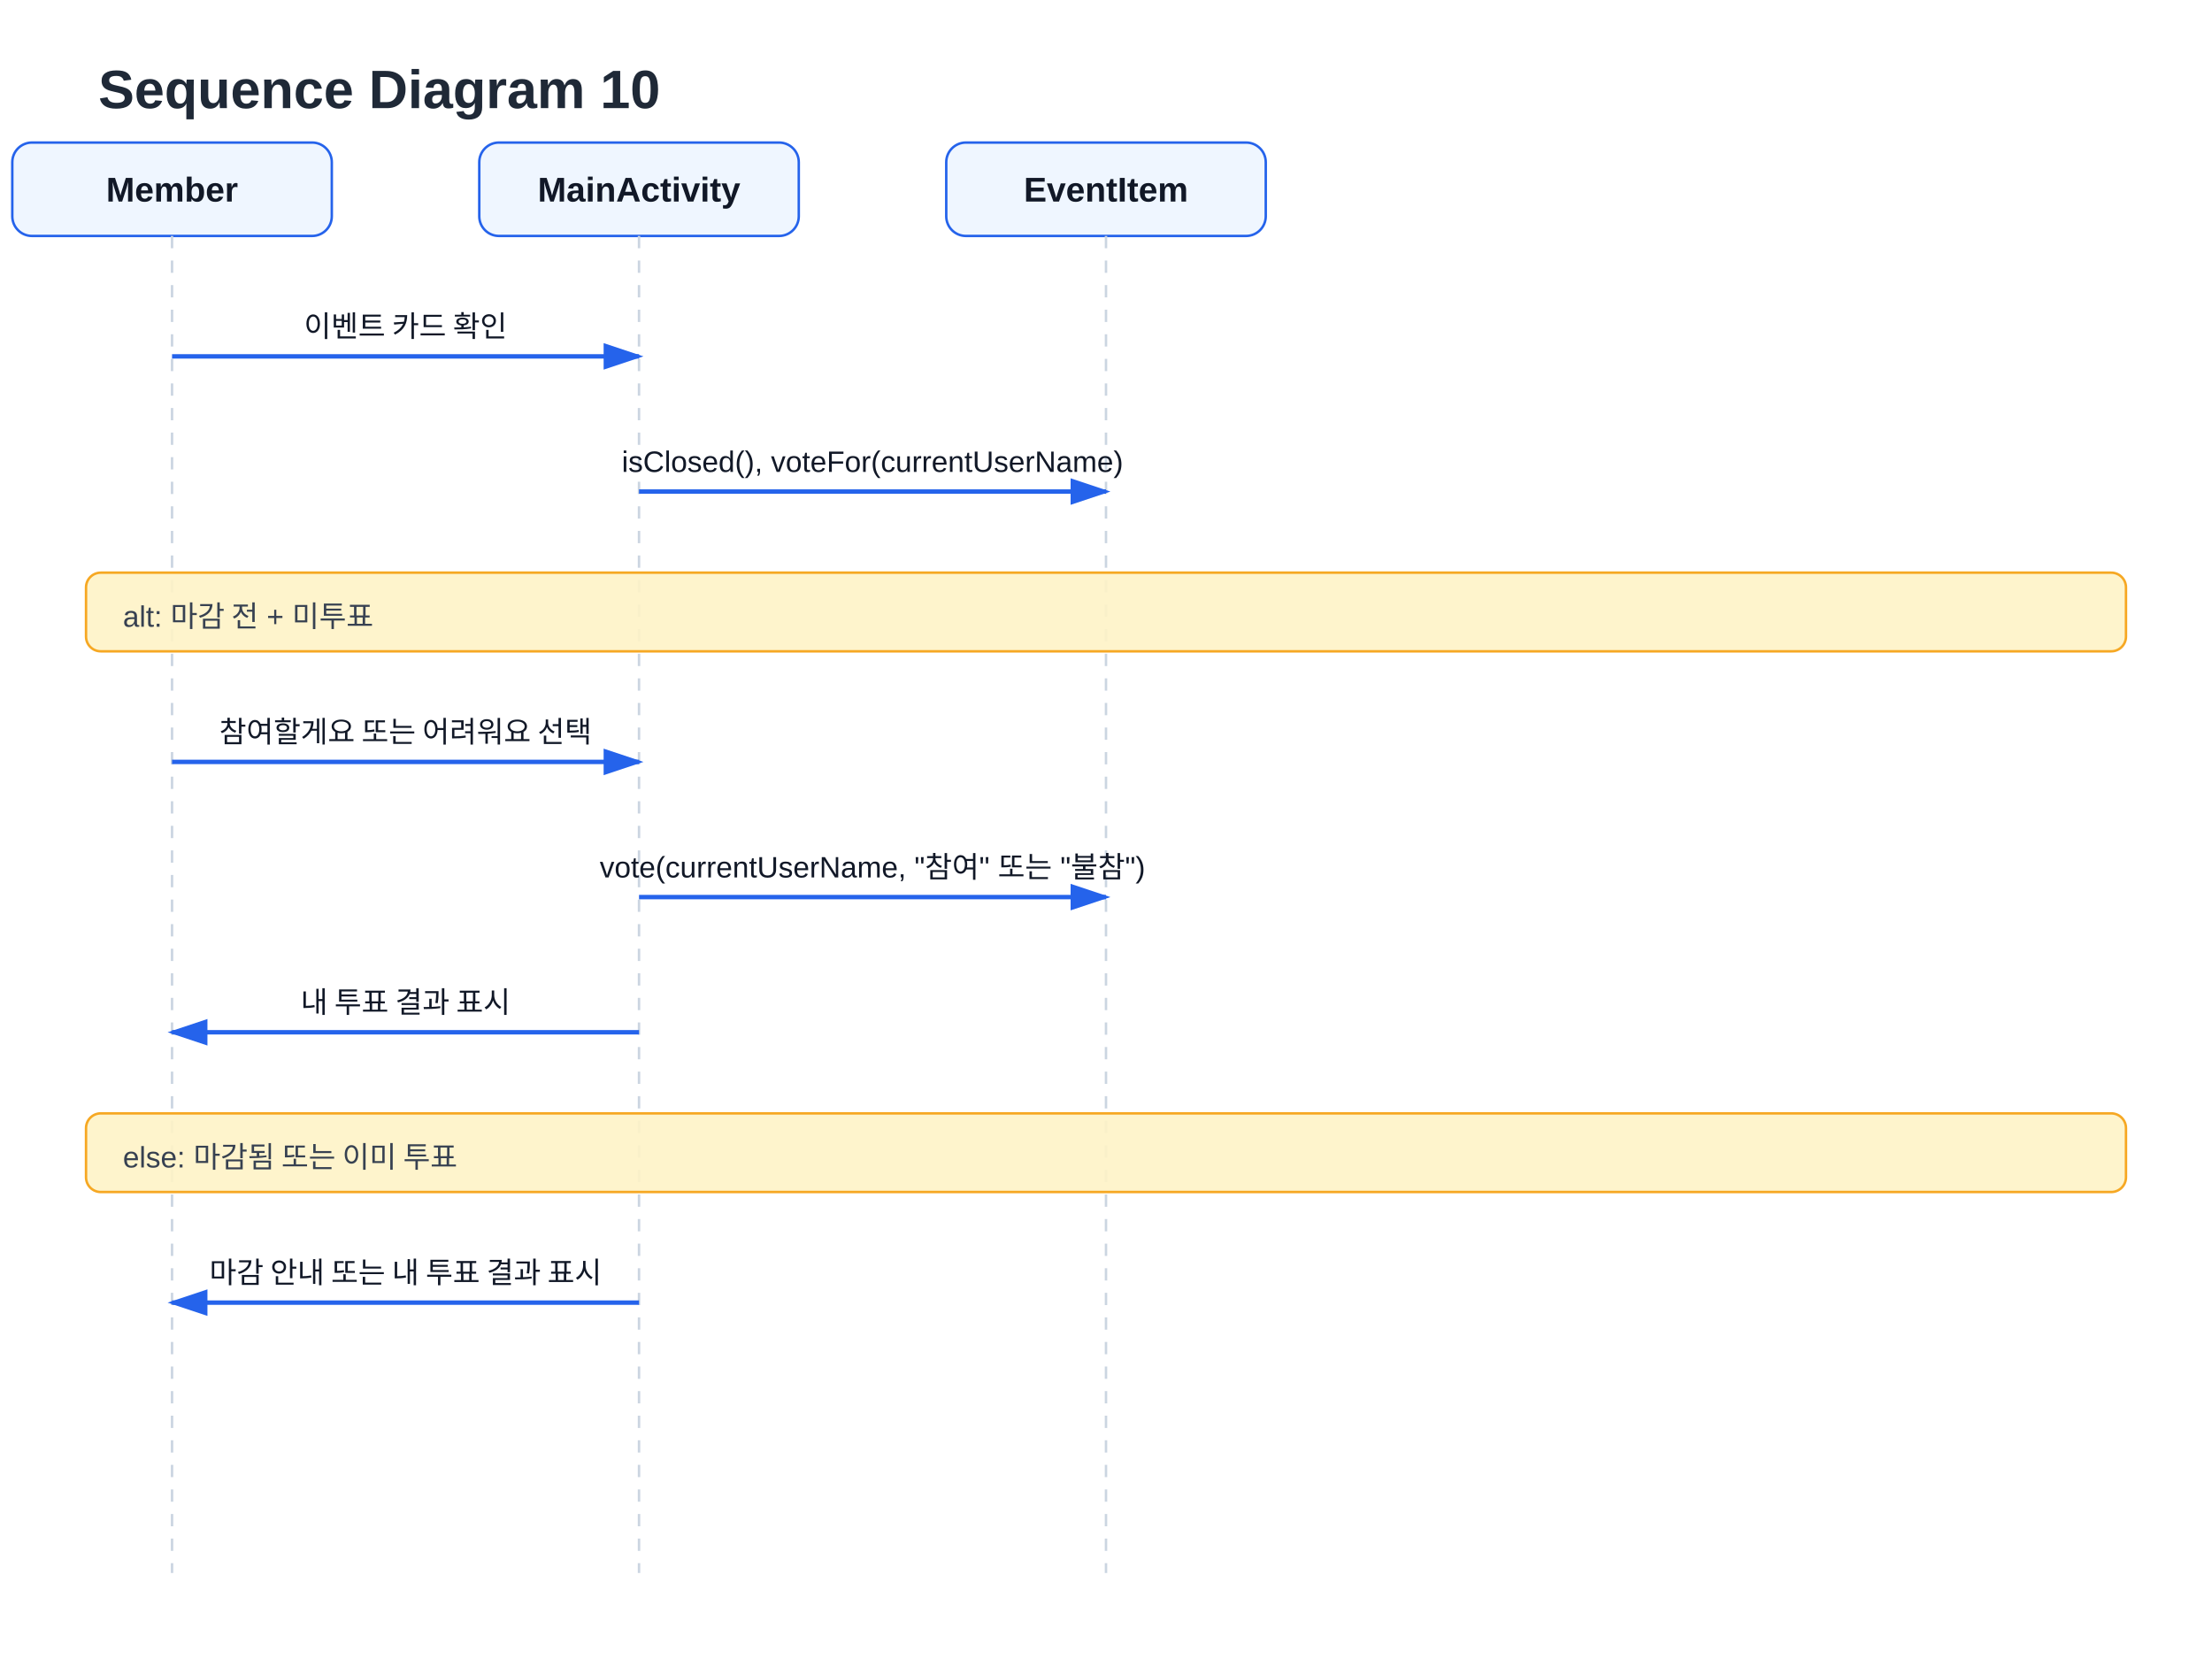
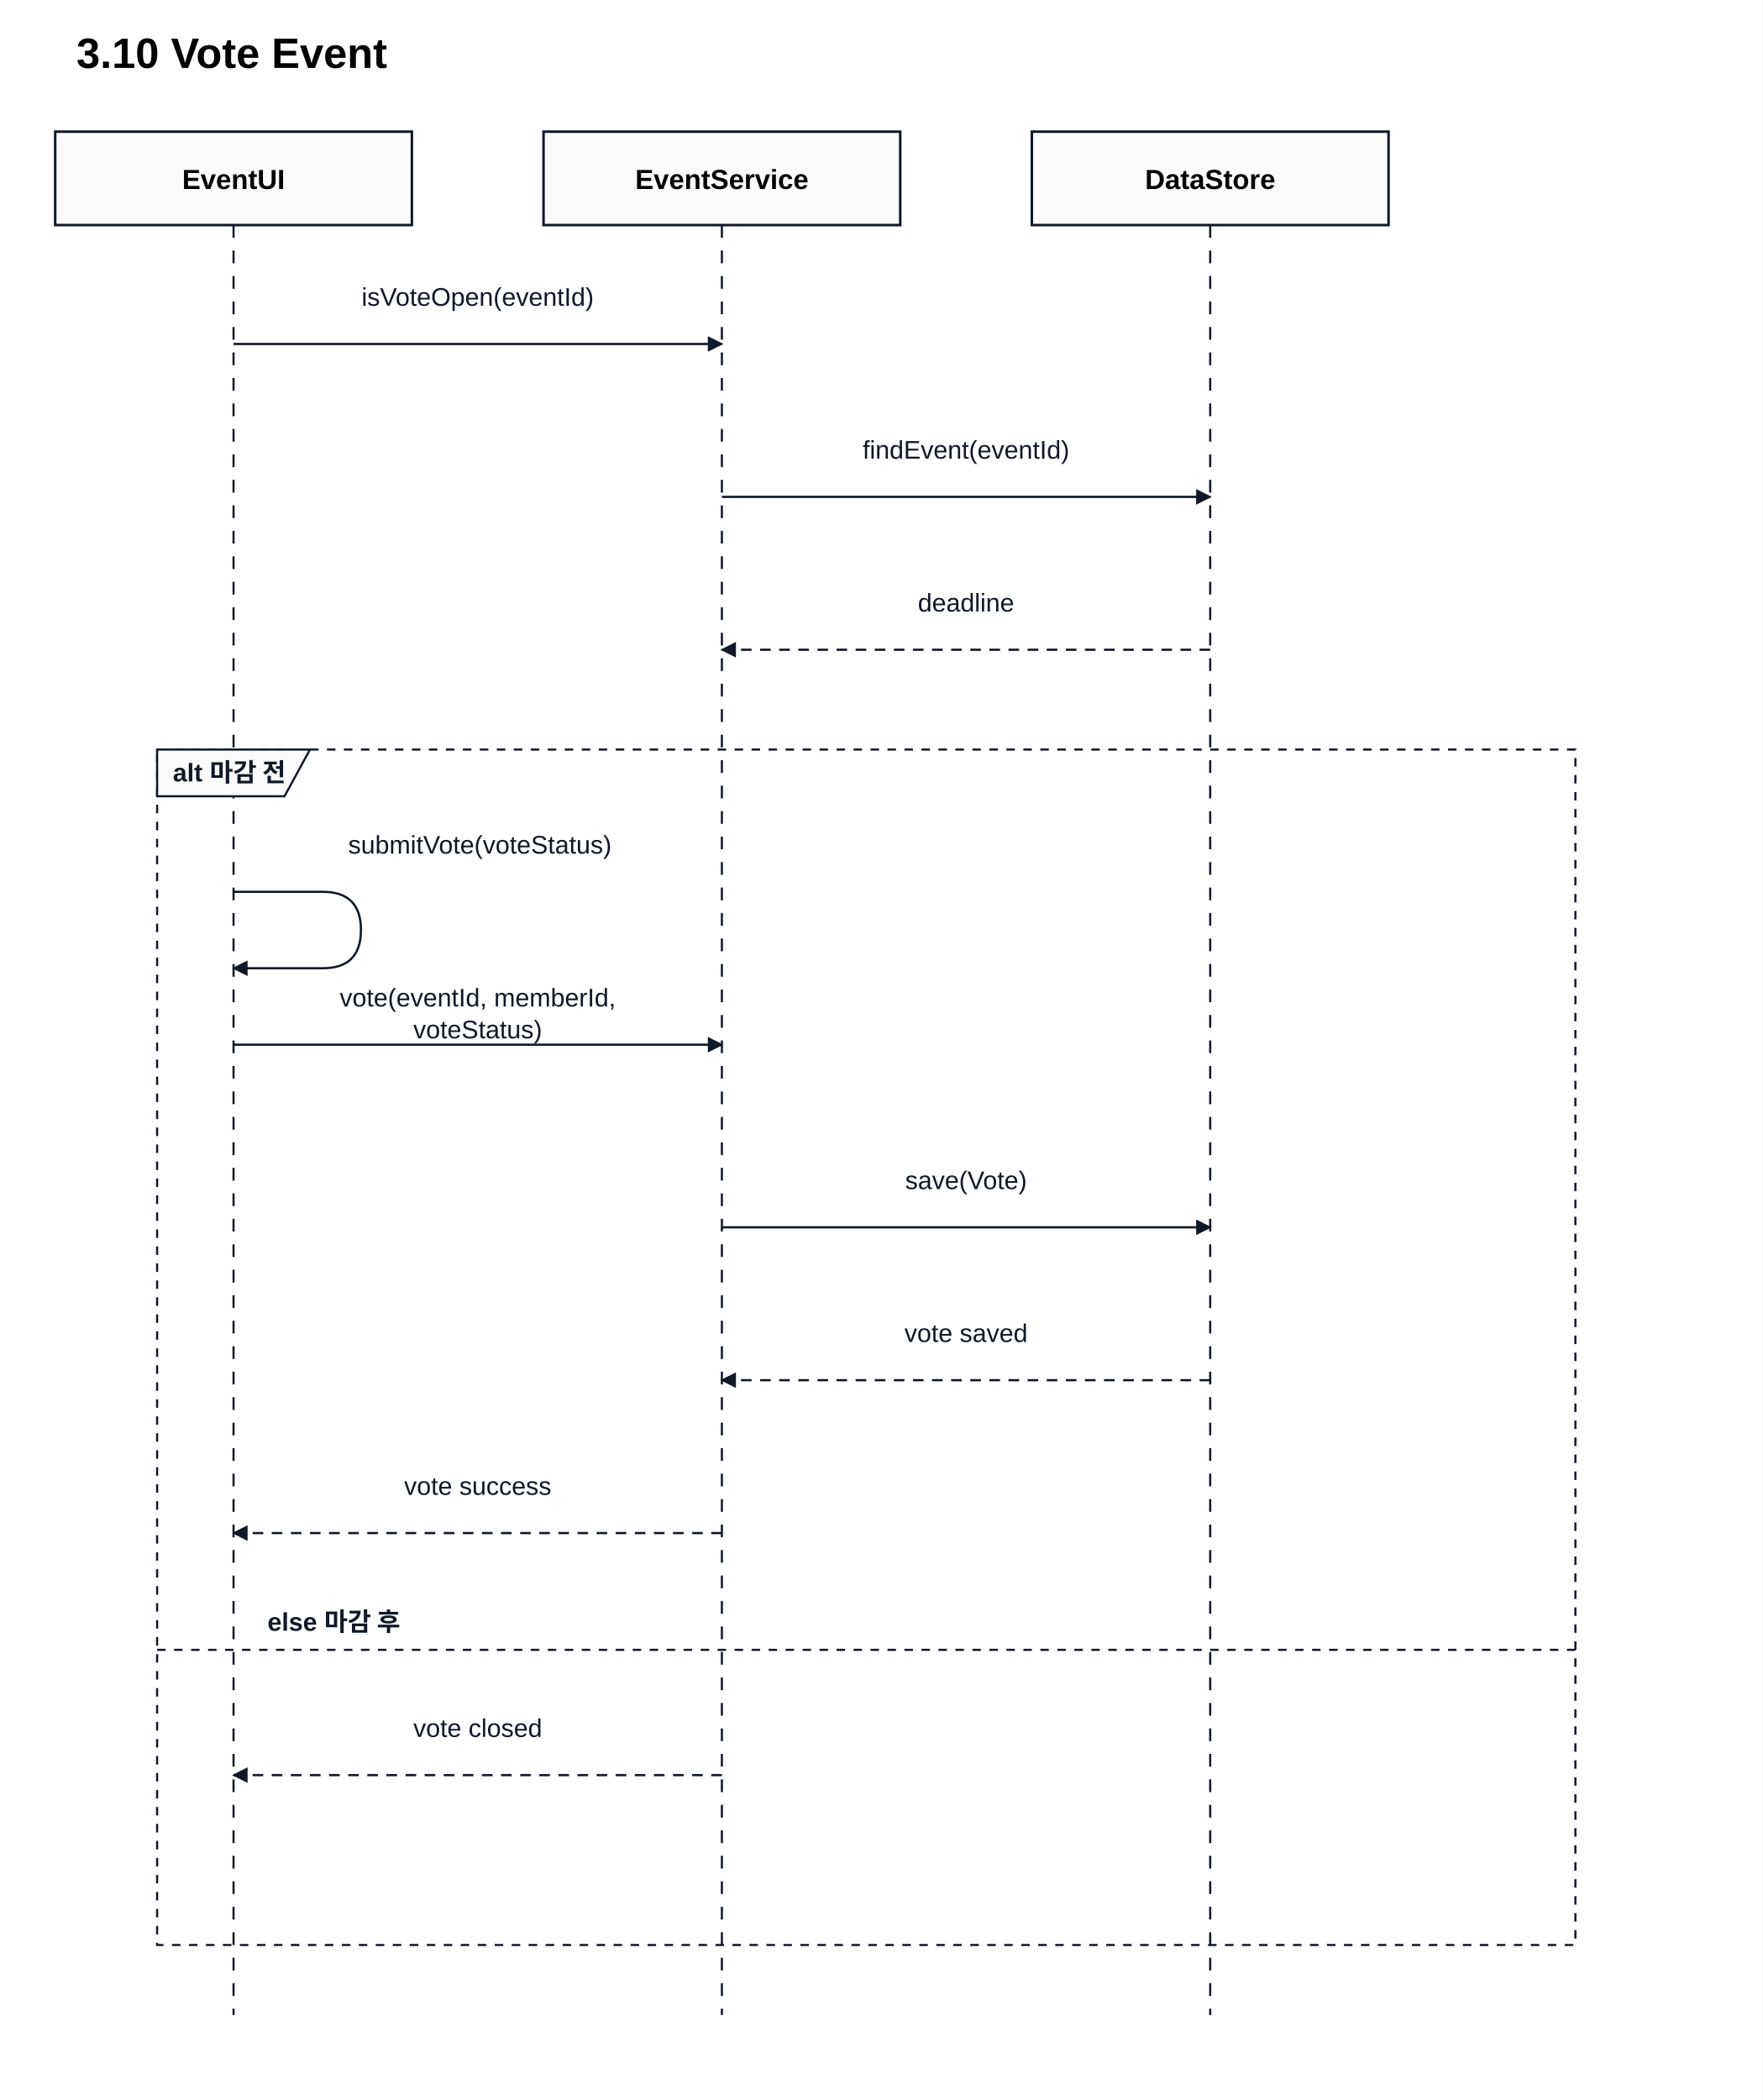
- <svg xmlns="http://www.w3.org/2000/svg" width="900" height="675" viewBox="0 0 900 675">
-   <style>text{font-family:Arial,'Malgun Gothic',sans-serif}.title{font-size:22px;font-weight:700;fill:#1f2937}.boxTitle{font-size:14px;font-weight:700;fill:#111827}.small{font-size:12px;fill:#374151}.msg{font-size:12px;fill:#111827}.muted{font-size:11px;fill:#6b7280}</style>
-   <rect width="100%" height="100%" fill="#ffffff" />
+ <svg xmlns="http://www.w3.org/2000/svg" width="830" height="989" viewBox="0 0 830 989">
  <defs>
-     <marker id="arrow" markerWidth="10" markerHeight="10" refX="8" refY="3" orient="auto">
-       <path d="M0,0 L0,6 L9,3 z" fill="#2563eb" />
+     <marker id="arrow" viewBox="0 0 10 10" refX="9" refY="5" markerWidth="7" markerHeight="7" orient="auto">
+       <path d="M0 0 L10 5 L0 10 z" fill="#111827" />
+     </marker>
+     <marker id="hollowArrow" viewBox="0 0 10 10" refX="9" refY="5" markerWidth="7" markerHeight="7" orient="auto">
+       <path d="M0 0 L10 5 L0 10 z" fill="#fbfbfb" stroke="#111827" />
+     </marker>
+     <marker id="diamond" viewBox="0 0 16 10" refX="1" refY="5" markerWidth="11" markerHeight="9" orient="auto">
+       <path d="M1 5 L8 1 L15 5 L8 9 z" fill="#111827" stroke="#111827" />
    </marker>
  </defs>
-   <text x="40" y="44" class="title">Sequence Diagram 10</text>
-   <rect x="5" y="58" width="130" height="38" rx="8" fill="#eff6ff" stroke="#2563eb" />
-   <text x="70" y="82" text-anchor="middle" class="boxTitle">Member</text>
-   <line x1="70" y1="96" x2="70" y2="640" stroke="#cbd5e1" stroke-dasharray="5,5" />
-   <rect x="195" y="58" width="130" height="38" rx="8" fill="#eff6ff" stroke="#2563eb" />
-   <text x="260" y="82" text-anchor="middle" class="boxTitle">MainActivity</text>
-   <line x1="260" y1="96" x2="260" y2="640" stroke="#cbd5e1" stroke-dasharray="5,5" />
-   <rect x="385" y="58" width="130" height="38" rx="8" fill="#eff6ff" stroke="#2563eb" />
-   <text x="450" y="82" text-anchor="middle" class="boxTitle">EventItem</text>
-   <line x1="450" y1="96" x2="450" y2="640" stroke="#cbd5e1" stroke-dasharray="5,5" />
-   <line x1="70" y1="145" x2="260" y2="145" stroke="#2563eb" stroke-width="1.8" marker-end="url(#arrow)" />
-   <text x="165.0" y="137" text-anchor="middle" class="msg">이벤트 카드 확인</text>
-   <line x1="260" y1="200" x2="450" y2="200" stroke="#2563eb" stroke-width="1.8" marker-end="url(#arrow)" />
-   <text x="355.0" y="192" text-anchor="middle" class="msg">isClosed(), voteFor(currentUserName)</text>
-   <rect x="35" y="233" width="830" height="32" rx="6" fill="#fef3c7" stroke="#f59e0b" opacity="0.9" />
-   <text x="50" y="255" class="small">alt: 마감 전 + 미투표</text>
-   <line x1="70" y1="310" x2="260" y2="310" stroke="#2563eb" stroke-width="1.8" marker-end="url(#arrow)" />
-   <text x="165.0" y="302" text-anchor="middle" class="msg">참여할게요 또는 어려워요 선택</text>
-   <line x1="260" y1="365" x2="450" y2="365" stroke="#2563eb" stroke-width="1.8" marker-end="url(#arrow)" />
-   <text x="355.0" y="357" text-anchor="middle" class="msg">vote(currentUserName, "참여" 또는 "불참")</text>
-   <line x1="260" y1="420" x2="70" y2="420" stroke="#2563eb" stroke-width="1.8" marker-end="url(#arrow)" />
-   <text x="165.0" y="412" text-anchor="middle" class="msg">내 투표 결과 표시</text>
-   <rect x="35" y="453" width="830" height="32" rx="6" fill="#fef3c7" stroke="#f59e0b" opacity="0.9" />
-   <text x="50" y="475" class="small">else: 마감됨 또는 이미 투표</text>
-   <line x1="260" y1="530" x2="70" y2="530" stroke="#2563eb" stroke-width="1.8" marker-end="url(#arrow)" />
-   <text x="165.0" y="522" text-anchor="middle" class="msg">마감 안내 또는 내 투표 결과 표시</text>
+   <rect width="100%" height="100%" fill="#ffffff" />
+   <text x="36" y="32" font-family="Arial, sans-serif" font-size="20" font-weight="700">3.10 Vote Event</text>
+   <rect x="26" y="62" width="168" height="44" fill="#fbfbfb" stroke="#111827" stroke-width="1.2" />
+   <text x="110" y="89" text-anchor="middle" font-family="Arial, sans-serif" font-size="13" font-weight="700">EventUI</text>
+   <line x1="110" y1="106" x2="110" y2="949" stroke="#111827" stroke-width="1" stroke-dasharray="6 6" />
+   <rect x="256" y="62" width="168" height="44" fill="#fbfbfb" stroke="#111827" stroke-width="1.2" />
+   <text x="340" y="89" text-anchor="middle" font-family="Arial, sans-serif" font-size="13" font-weight="700">EventService</text>
+   <line x1="340" y1="106" x2="340" y2="949" stroke="#111827" stroke-width="1" stroke-dasharray="6 6" />
+   <rect x="486" y="62" width="168" height="44" fill="#fbfbfb" stroke="#111827" stroke-width="1.2" />
+   <text x="570" y="89" text-anchor="middle" font-family="Arial, sans-serif" font-size="13" font-weight="700">DataStore</text>
+   <line x1="570" y1="106" x2="570" y2="949" stroke="#111827" stroke-width="1" stroke-dasharray="6 6" />
+   <rect x="74" y="353" width="668" height="563" fill="none" stroke="#111827" stroke-dasharray="4 4" />
+   <path d="M74 353 h72 l-12 22 h-60 z" fill="#fbfbfb" stroke="#111827" />
+   <text x="108" y="368" text-anchor="middle" font-family="Arial, sans-serif" font-size="12" font-weight="700" fill="#111827">alt 마감 전</text>
+   <line x1="74" y1="777" x2="742" y2="777" stroke="#111827" stroke-dasharray="4 4" />
+   <text x="126" y="768" text-anchor="start" font-family="Arial, sans-serif" font-size="12" font-weight="700" fill="#111827">else 마감 후</text>
+   <line x1="110" y1="162" x2="340" y2="162" stroke="#111827" stroke-width="1.05" marker-end="url(#arrow)" />
+   <text x="225" y="144" text-anchor="middle" font-family="Arial, sans-serif" font-size="12" font-weight="400" fill="#111827">isVoteOpen(eventId)</text>
+   <line x1="340" y1="234" x2="570" y2="234" stroke="#111827" stroke-width="1.05" marker-end="url(#arrow)" />
+   <text x="455" y="216" text-anchor="middle" font-family="Arial, sans-serif" font-size="12" font-weight="400" fill="#111827">findEvent(eventId)</text>
+   <line x1="570" y1="306" x2="340" y2="306" stroke="#111827" stroke-width="1.05" marker-end="url(#arrow)" stroke-dasharray="5 4" />
+   <text x="455" y="288" text-anchor="middle" font-family="Arial, sans-serif" font-size="12" font-weight="400" fill="#111827">deadline</text>
+   <path d="M110 420 h42 q18 0 18 18 q0 18 -18 18 h-42" fill="none" stroke="#111827" stroke-width="1.05" marker-end="url(#arrow)" />
+   <text x="164" y="402" text-anchor="start" font-family="Arial, sans-serif" font-size="12" font-weight="400" fill="#111827">submitVote(voteStatus)</text>
+   <line x1="110" y1="492" x2="340" y2="492" stroke="#111827" stroke-width="1.05" marker-end="url(#arrow)" />
+   <text x="225" y="474" text-anchor="middle" font-family="Arial, sans-serif" font-size="12" font-weight="400" fill="#111827">vote(eventId, memberId,</text>
+   <text x="225" y="489" text-anchor="middle" font-family="Arial, sans-serif" font-size="12" font-weight="400" fill="#111827">voteStatus)</text>
+   <line x1="340" y1="578" x2="570" y2="578" stroke="#111827" stroke-width="1.05" marker-end="url(#arrow)" />
+   <text x="455" y="560" text-anchor="middle" font-family="Arial, sans-serif" font-size="12" font-weight="400" fill="#111827">save(Vote)</text>
+   <line x1="570" y1="650" x2="340" y2="650" stroke="#111827" stroke-width="1.05" marker-end="url(#arrow)" stroke-dasharray="5 4" />
+   <text x="455" y="632" text-anchor="middle" font-family="Arial, sans-serif" font-size="12" font-weight="400" fill="#111827">vote saved</text>
+   <line x1="340" y1="722" x2="110" y2="722" stroke="#111827" stroke-width="1.05" marker-end="url(#arrow)" stroke-dasharray="5 4" />
+   <text x="225" y="704" text-anchor="middle" font-family="Arial, sans-serif" font-size="12" font-weight="400" fill="#111827">vote success</text>
+   <line x1="340" y1="836" x2="110" y2="836" stroke="#111827" stroke-width="1.05" marker-end="url(#arrow)" stroke-dasharray="5 4" />
+   <text x="225" y="818" text-anchor="middle" font-family="Arial, sans-serif" font-size="12" font-weight="400" fill="#111827">vote closed</text>
</svg>
